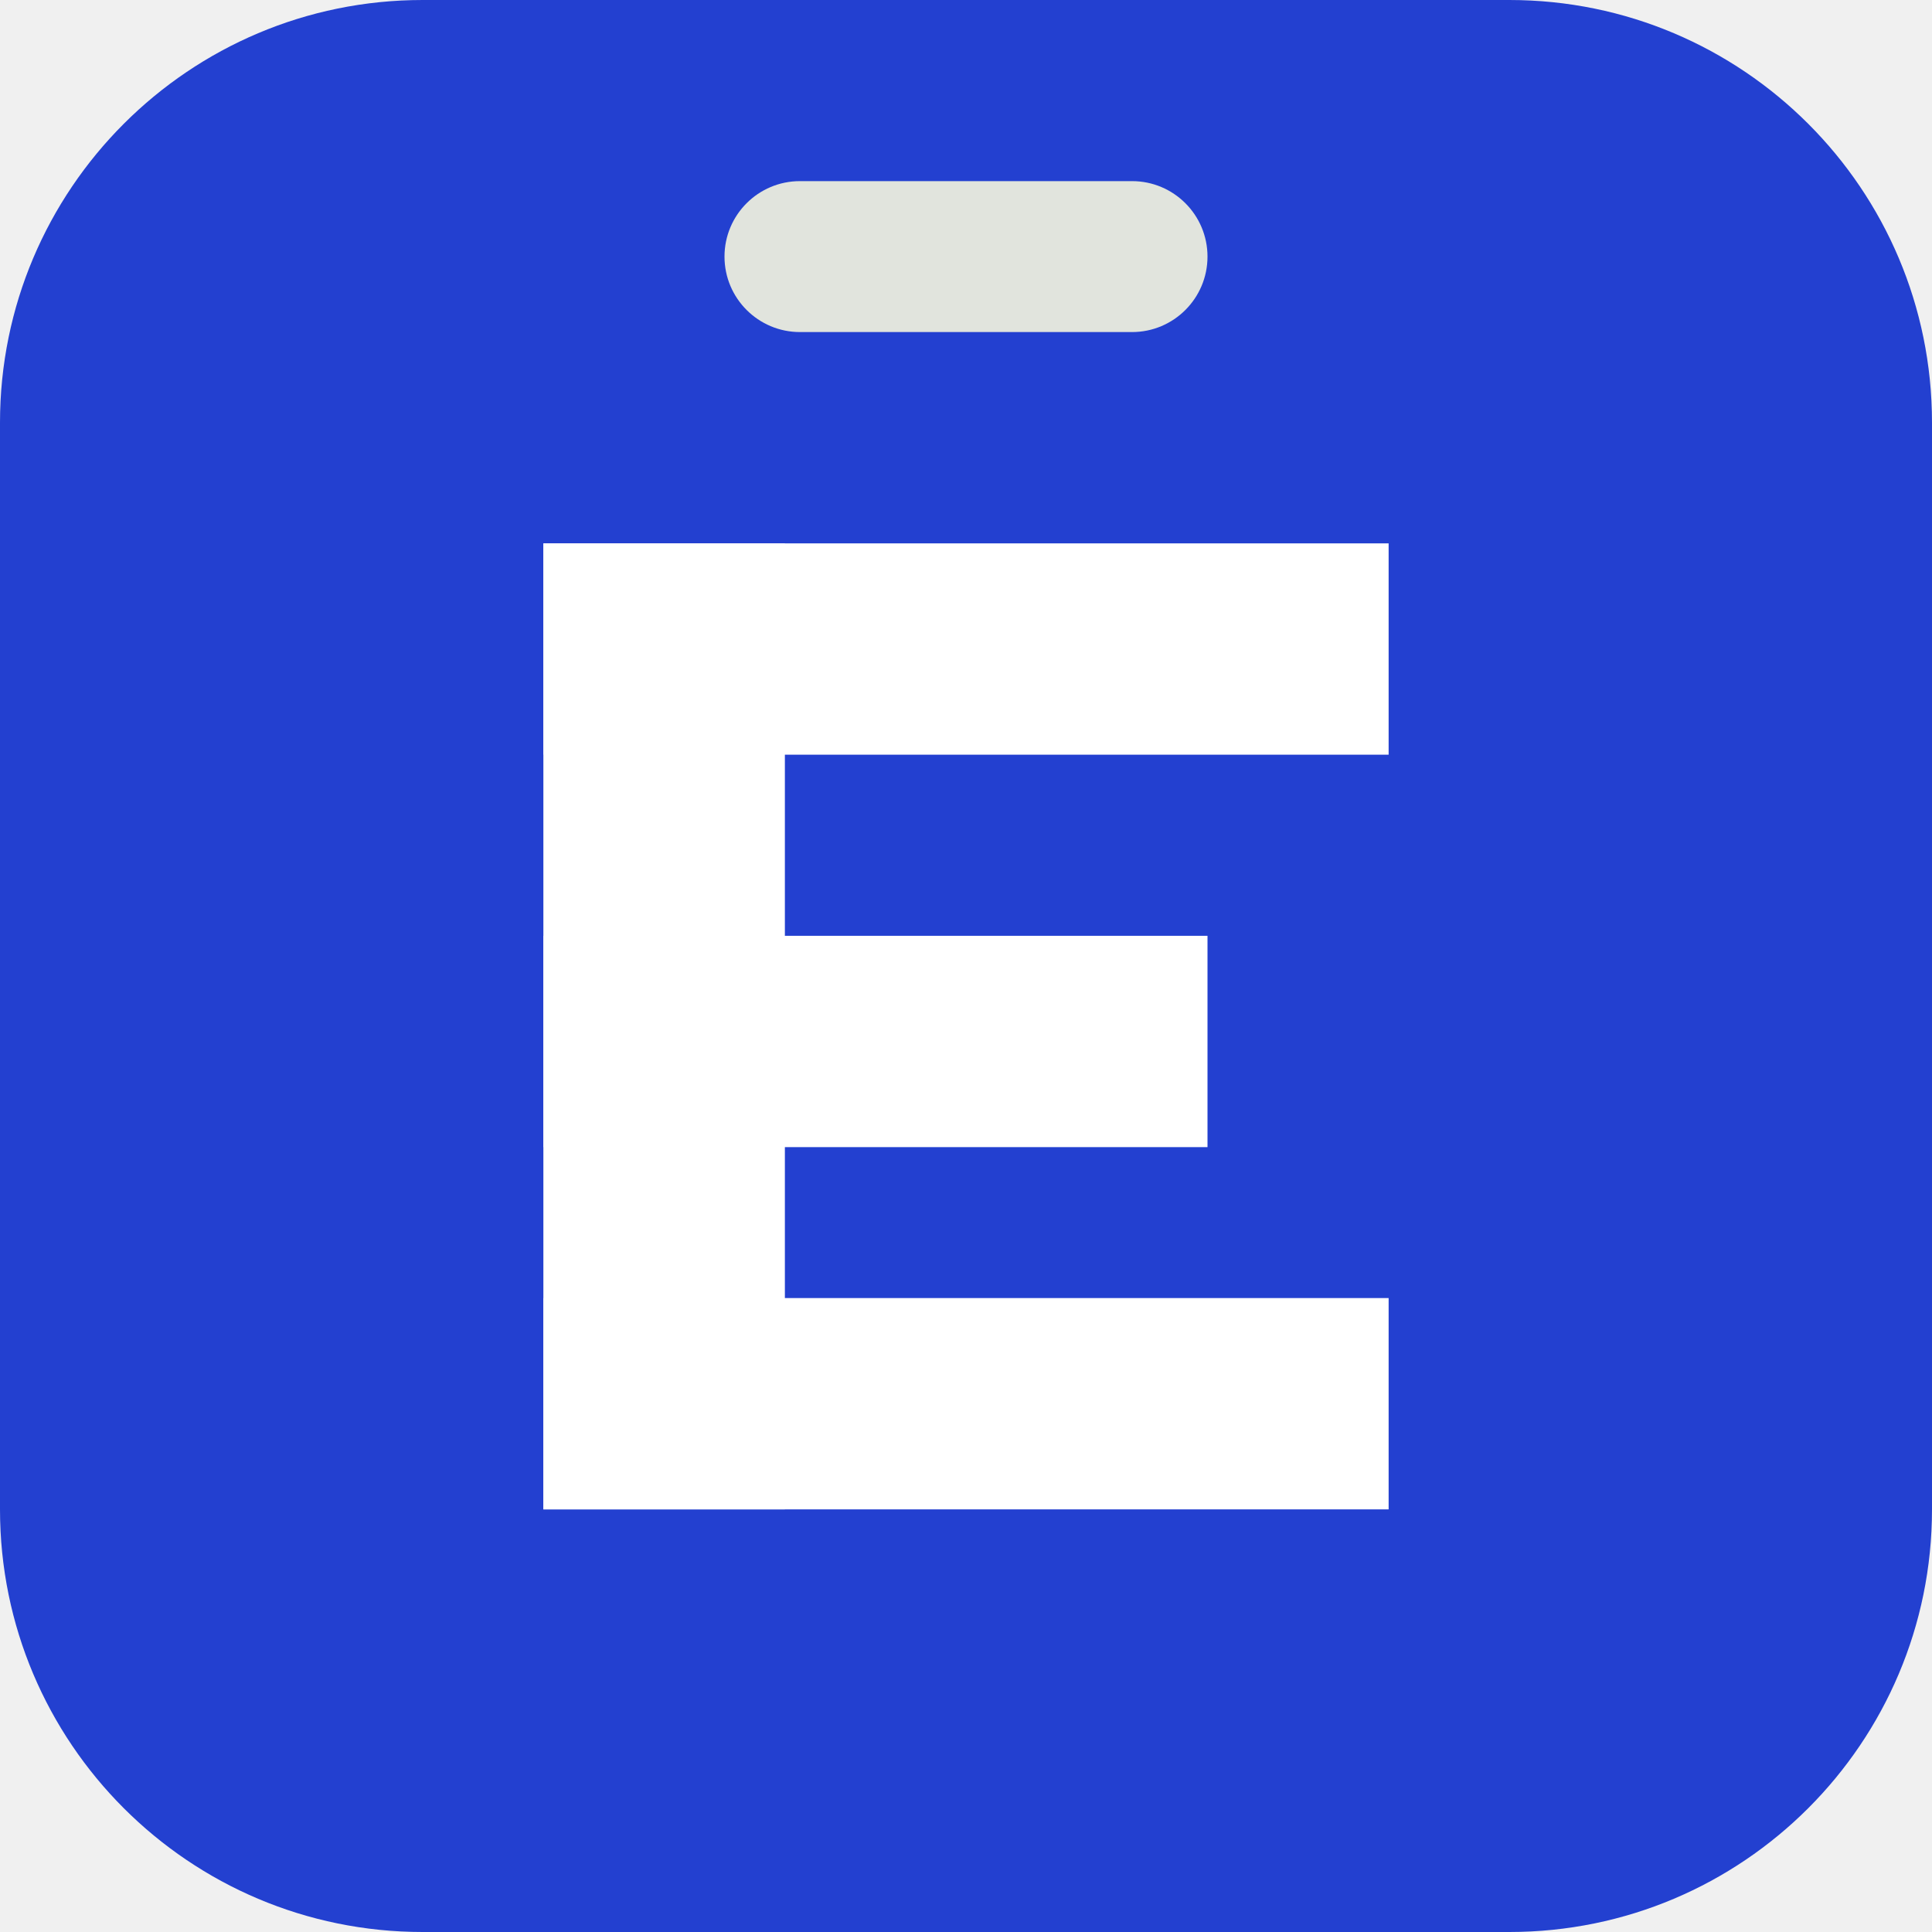
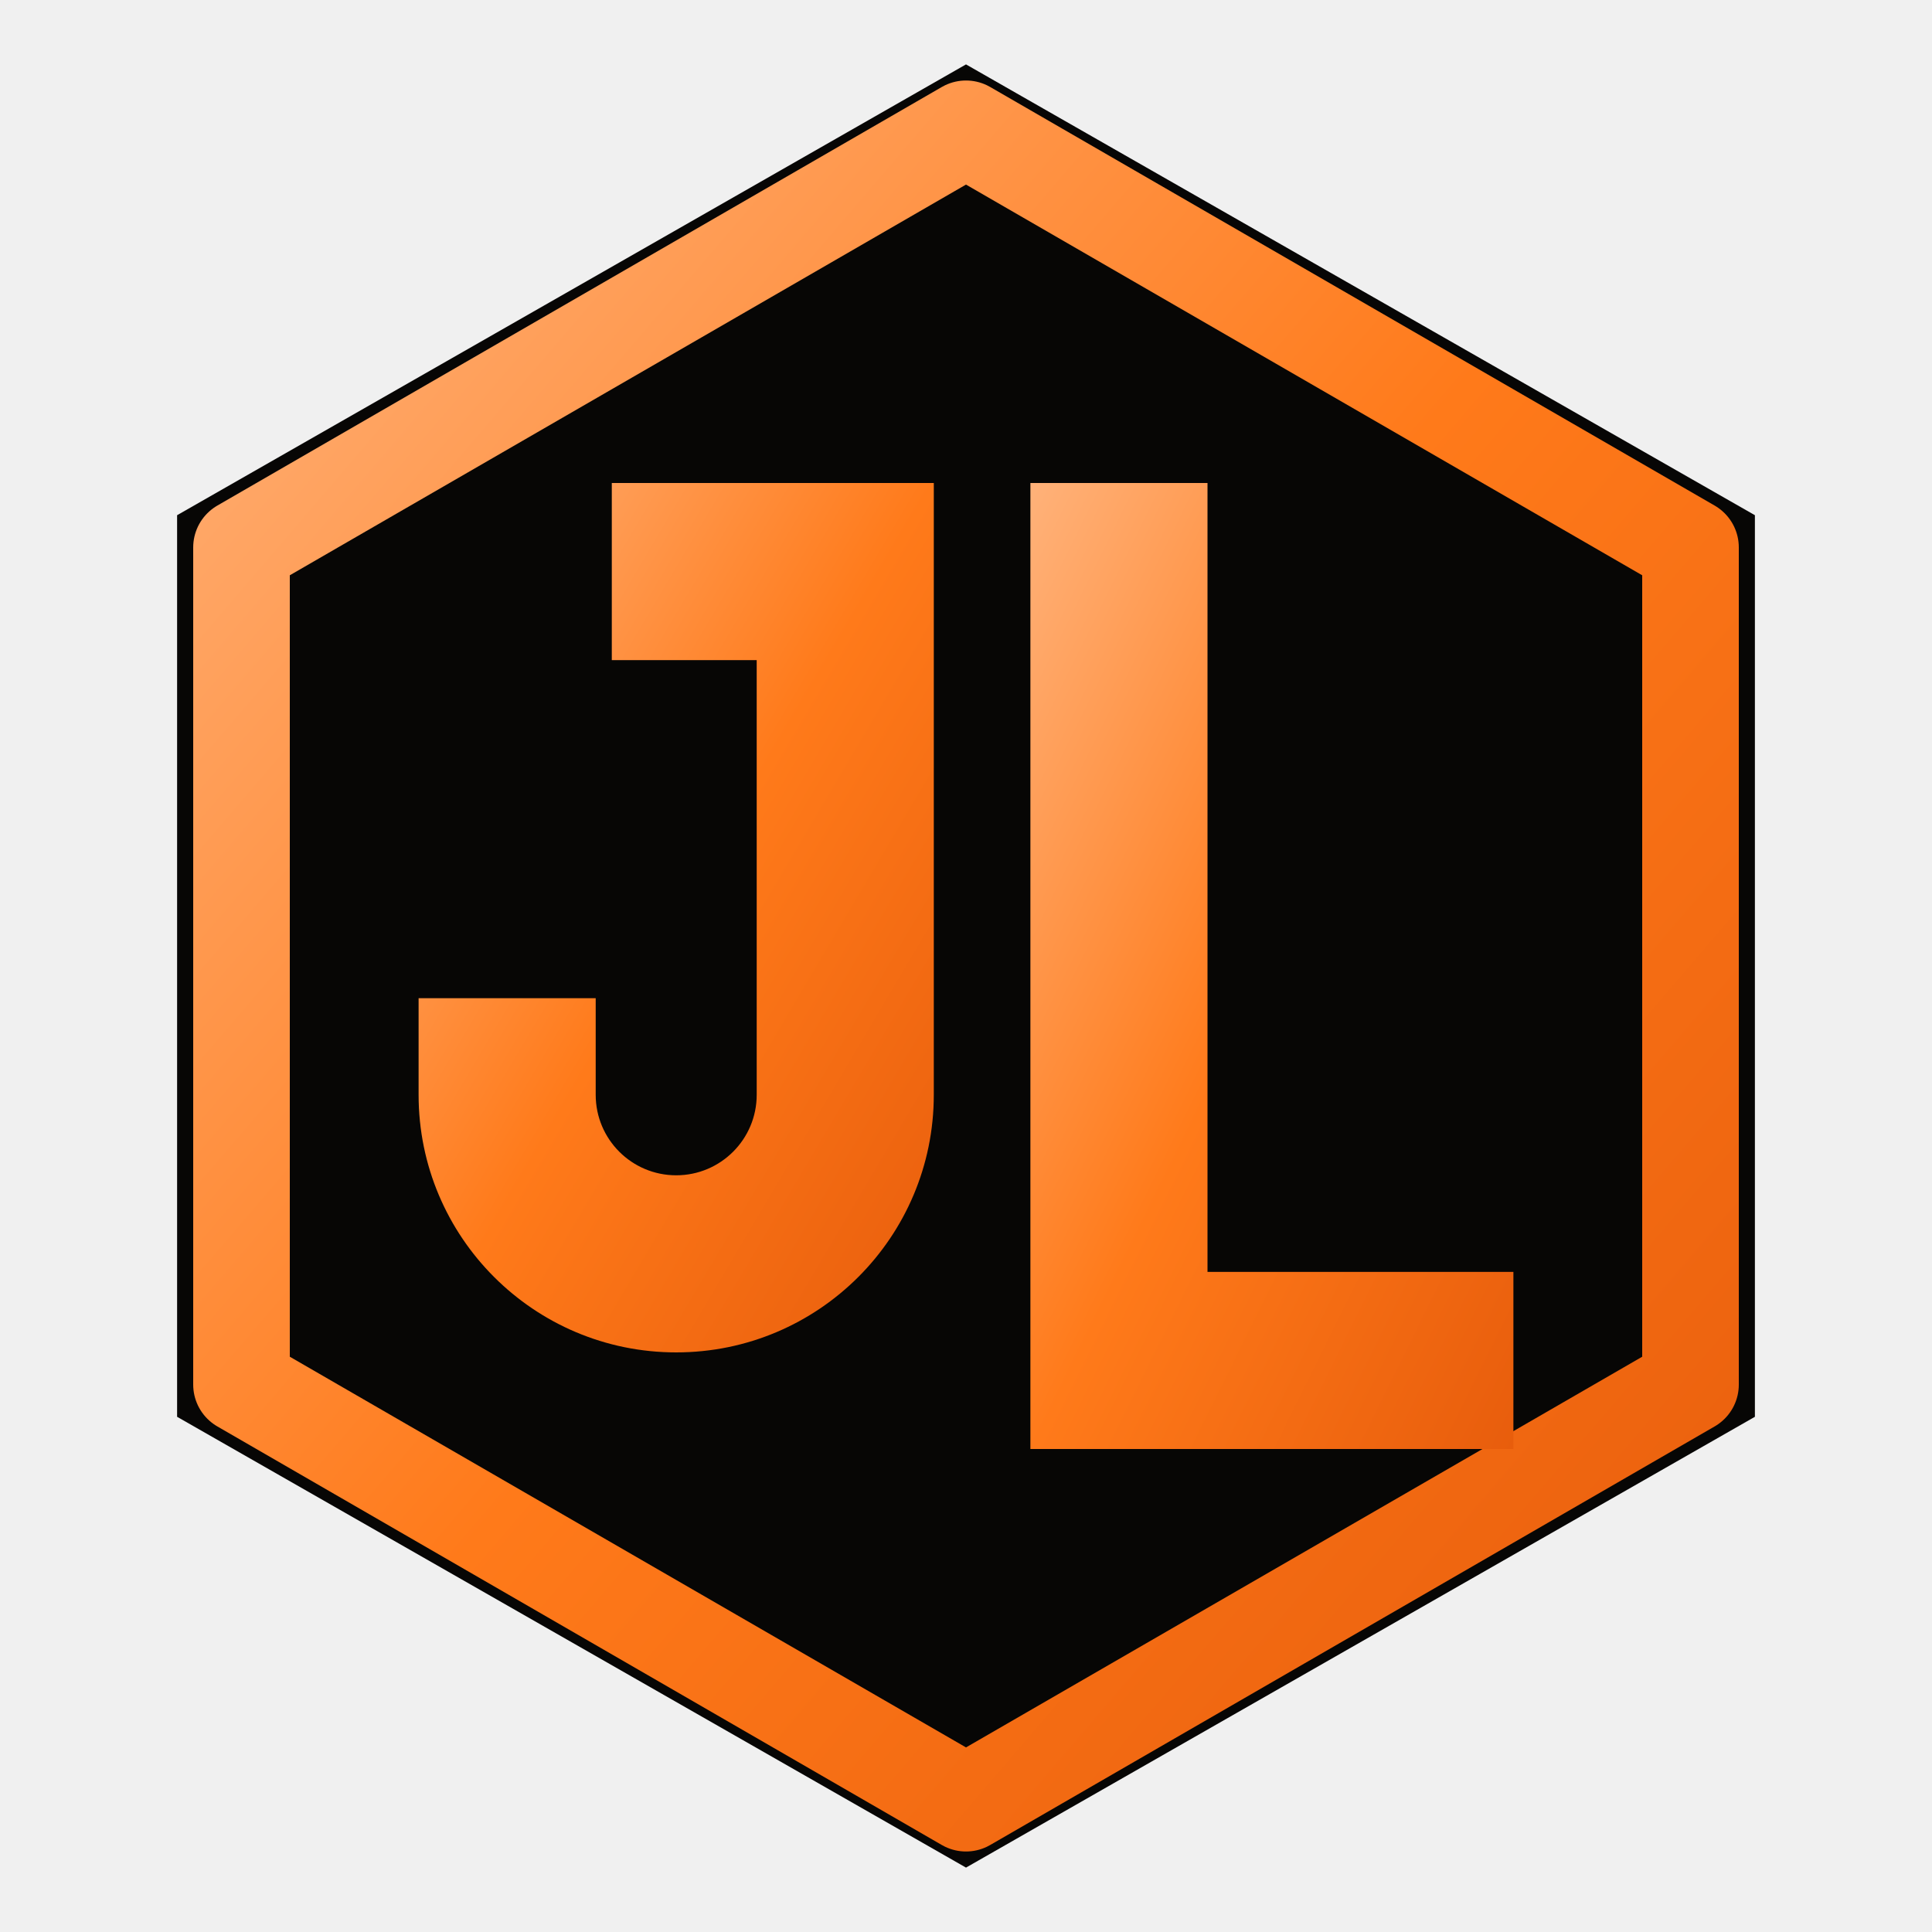
- <svg xmlns="http://www.w3.org/2000/svg" viewBox="0 0 64 64">
-   <rect width="64" height="64" rx="14" fill="#2340D0" />
-   <rect x="24" y="6" width="16" height="5" rx="2.5" fill="#E1E4DD" />
-   <rect x="18" y="18" width="8" height="32" fill="#fff" />
-   <rect x="18" y="18" width="28" height="7" fill="#fff" />
-   <rect x="18" y="31" width="22" height="7" fill="#fff" />
-   <rect x="18" y="43" width="28" height="7" fill="#fff" />
+ <svg xmlns="http://www.w3.org/2000/svg" viewBox="0 0 120 120">
+   <defs>
+     <linearGradient id="g" x1="0" y1="0" x2="1" y2="1">
+       <stop offset="0" stop-color="#FFB27A" />
+       <stop offset="0.5" stop-color="#FF7A1A" />
+       <stop offset="1" stop-color="#E85D0C" />
+     </linearGradient>
+   </defs>
+   <path d="M60 4 109 32v56L60 116 11 88V32z" fill="#070605" />
+   <path d="M60 8 105 34v52L60 112 15 86V34z" fill="none" stroke="url(#g)" stroke-width="6" stroke-linejoin="round" />
+   <g fill="url(#g)" transform="translate(0 -4)">
+     <path d="M38 34h20v38a16 16 0 0 1-32 0v-6h11v6a5 5 0 0 0 10 0V45h-9z" />
+     <path d="M64 34h11v49h19v11H64z" />
+   </g>
</svg>
